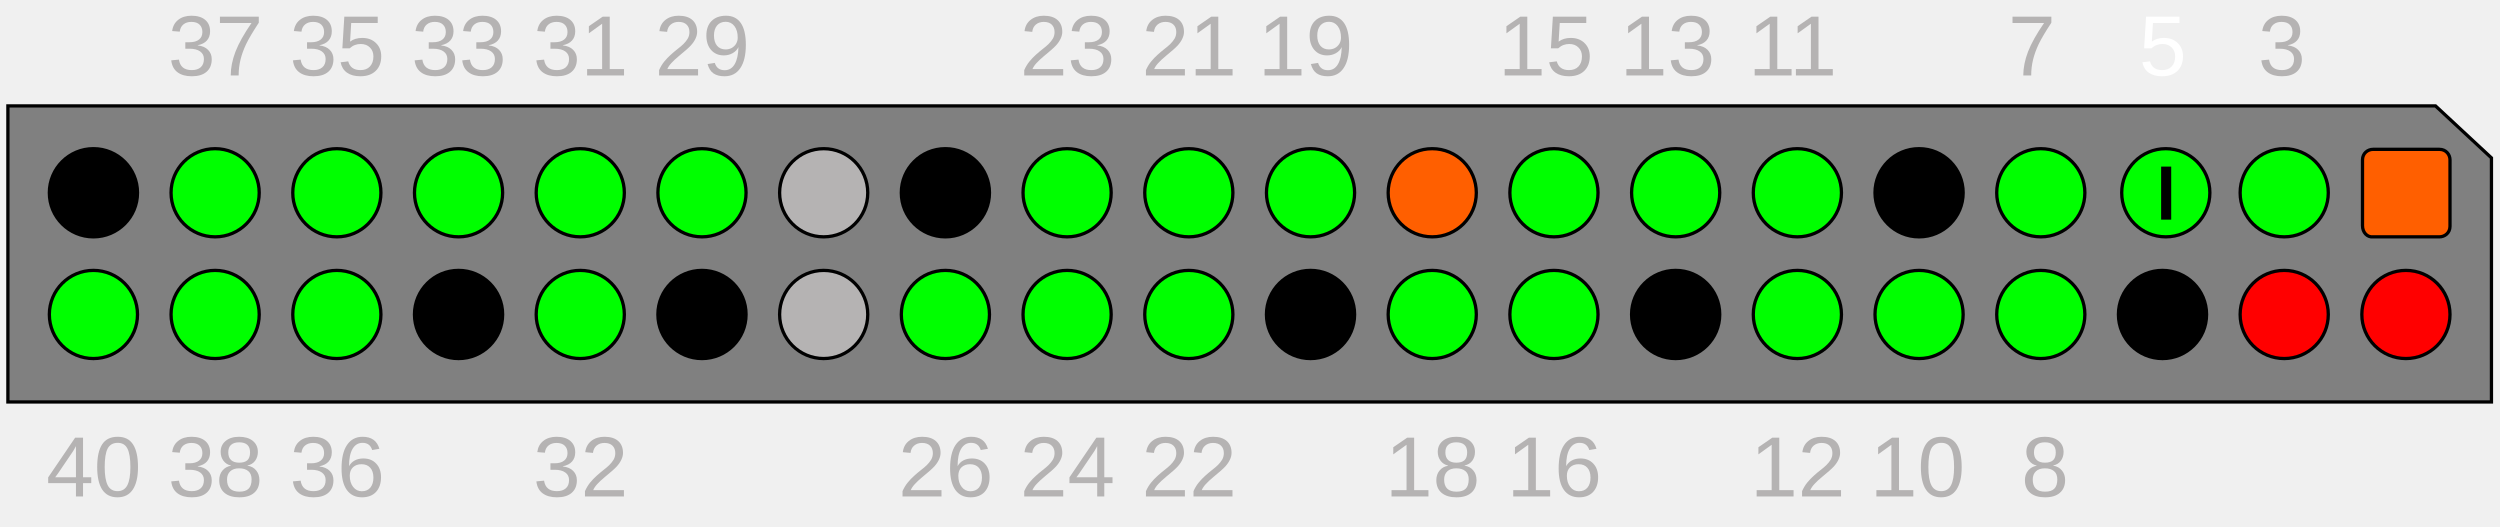
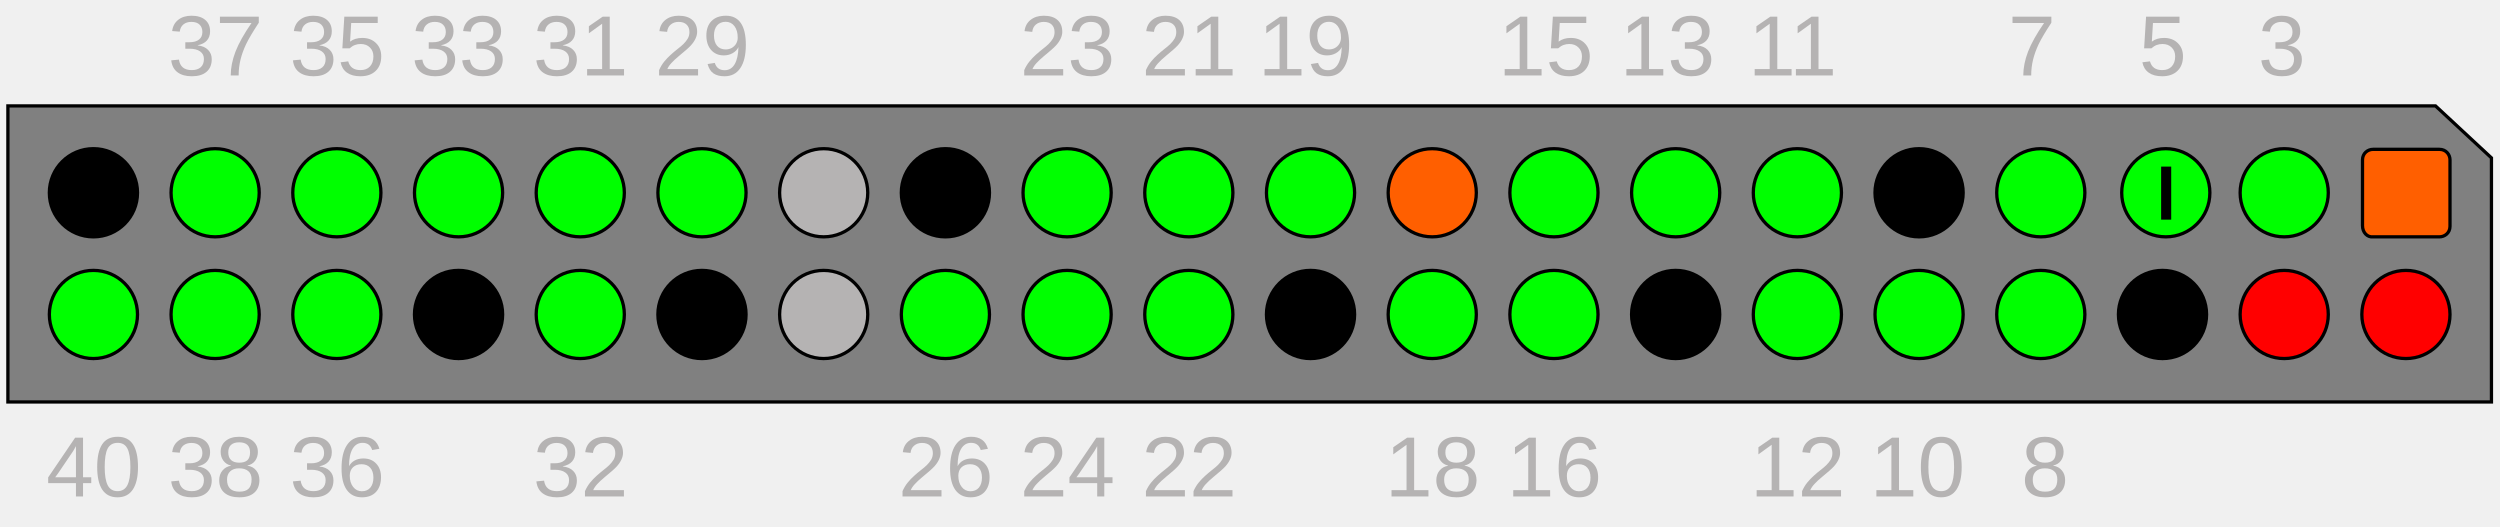
<svg xmlns="http://www.w3.org/2000/svg" width="380px" height="80px" viewBox="0 0 380 80">
  <style type="text/css">
	.st0,.st1,.st2,.st3,.st4,.st5{stroke:#000000;stroke-width:0.5;stroke-miterlimit:10;}
	.st0{fill:#808080;}
	.st1{fill:#FF0000;}
	.st2{fill:#000000;;font-size:11px;}
	.st3{fill:#00FF00;}
	.st4,.st6{fill:#B5B3B3;}
	.st5{fill:#FF5F00;}
	.st6{font-family:'Arial';font-size:13px;}
	.st7{fill:#FFFFFF;}
</style>
  <path class="st0" d="M378.7,24c0,12.9,0,24.2,0,37.1H1.2v-45c123.5,0,245.5,0,369,0L378.7,24z" />
  <circle class="st2" cx="14.2" cy="29.3" r="6.7" />
  <circle class="st3" cx="32.7" cy="29.3" r="6.7" />
  <circle class="st3" cx="51.2" cy="29.3" r="6.7" />
  <circle class="st3" cx="69.7" cy="29.3" r="6.7" />
  <circle class="st3" cx="88.2" cy="29.3" r="6.7" />
  <circle class="st3" cx="106.7" cy="29.3" r="6.7" />
  <circle class="st4" cx="125.2" cy="29.3" r="6.7" />
  <circle class="st2" cx="143.7" cy="29.3" r="6.7" />
  <circle class="st3" cx="162.2" cy="29.3" r="6.7" />
  <circle class="st3" cx="180.7" cy="29.3" r="6.7" />
  <circle class="st3" cx="199.2" cy="29.3" r="6.7" />
  <circle class="st5" cx="217.7" cy="29.3" r="6.7" />
  <circle class="st3" cx="236.2" cy="29.3" r="6.7" />
  <circle class="st3" cx="254.7" cy="29.3" r="6.7" />
  <circle class="st3" cx="273.2" cy="29.3" r="6.7" />
  <circle class="st2" cx="291.7" cy="29.3" r="6.7" />
  <circle class="st3" cx="310.2" cy="29.3" r="6.7" />
  <circle class="st3" cx="329.2" cy="29.3" r="6.7" />
  <path class="st5" d="M359.1,34.3V24.3c0-1,0.8-1.6,1.6-1.6h10.1c1,0,1.6,0.8,1.6,1.6v10.1c0,1-0.8,1.6-1.6,1.6h-10.1 C359.8,36.1,359.1,35.3,359.1,34.3z" />
  <circle class="st3" cx="347.2" cy="29.3" r="6.7" />
  <circle class="st3" cx="14.2" cy="47.8" r="6.7" />
  <circle class="st3" cx="32.7" cy="47.8" r="6.7" />
  <circle class="st3" cx="51.2" cy="47.8" r="6.7" />
  <circle class="st2" cx="69.7" cy="47.8" r="6.7" />
  <circle class="st3" cx="88.2" cy="47.8" r="6.7" />
  <circle class="st2" cx="106.7" cy="47.8" r="6.7" />
  <circle class="st4" cx="125.2" cy="47.8" r="6.7" />
  <circle class="st3" cx="143.7" cy="47.8" r="6.7" />
  <circle class="st3" cx="162.2" cy="47.8" r="6.7" />
  <circle class="st3" cx="180.7" cy="47.8" r="6.7" />
  <circle class="st2" cx="199.2" cy="47.8" r="6.7" />
  <circle class="st3" cx="217.7" cy="47.8" r="6.7" />
  <circle class="st3" cx="236.2" cy="47.8" r="6.7" />
  <circle class="st2" cx="254.7" cy="47.8" r="6.7" />
  <circle class="st3" cx="273.2" cy="47.8" r="6.7" />
  <circle class="st3" cx="291.7" cy="47.8" r="6.7" />
  <circle class="st3" cx="310.2" cy="47.8" r="6.7" />
  <circle class="st2" cx="328.7" cy="47.8" r="6.7" />
  <circle class="st1" cx="347.2" cy="47.8" r="6.7" />
  <circle class="st1" cx="365.7" cy="47.8" r="6.7" />
  <text class="st6" transform="matrix(1 0 0 1 1.2269 11.4678)">
    <tspan x="24.3" y="0">37</tspan>
    <tspan x="42.8" y="0">35</tspan>
    <tspan x="61.3" y="0">33</tspan>
    <tspan x="79.8" y="0">31</tspan>
    <tspan x="98.3" y="0">29</tspan>
    <tspan x="153.8" y="0">23</tspan>
    <tspan x="172.3" y="0">21</tspan>
    <tspan x="190" y="0">19</tspan>
    <tspan x="226.5" y="0">15</tspan>
    <tspan x="245" y="0">13</tspan>
    <tspan x="264.5" y="0">11</tspan>
    <tspan x="304" y="0">7</tspan>
-     <tspan class="st7" x="323.9" y="0">5</tspan>
+     <tspan x="323.9" y="0">5</tspan>
    <tspan class="st2" x="326.5" y="21.67">I</tspan>
    <tspan x="342" y="0">3</tspan>
  </text>
  <text class="st6" transform="matrix(1 0 0 1 1.2268 75.4674)">
    <tspan x="5.8" y="0">40</tspan>
    <tspan x="24.3" y="0">38</tspan>
    <tspan x="42.8" y="0">36</tspan>
    <tspan x="79.8" y="0">32</tspan>
    <tspan x="135.3" y="0">26</tspan>
    <tspan x="153.8" y="0">24</tspan>
    <tspan x="172.3" y="0">22</tspan>
    <tspan x="209.3" y="0">18</tspan>
    <tspan x="227.8" y="0">16</tspan>
    <tspan x="264.8" y="0">12</tspan>
    <tspan x="283" y="0">10</tspan>
    <tspan x="306" y="0">8</tspan>
  </text>
</svg>
